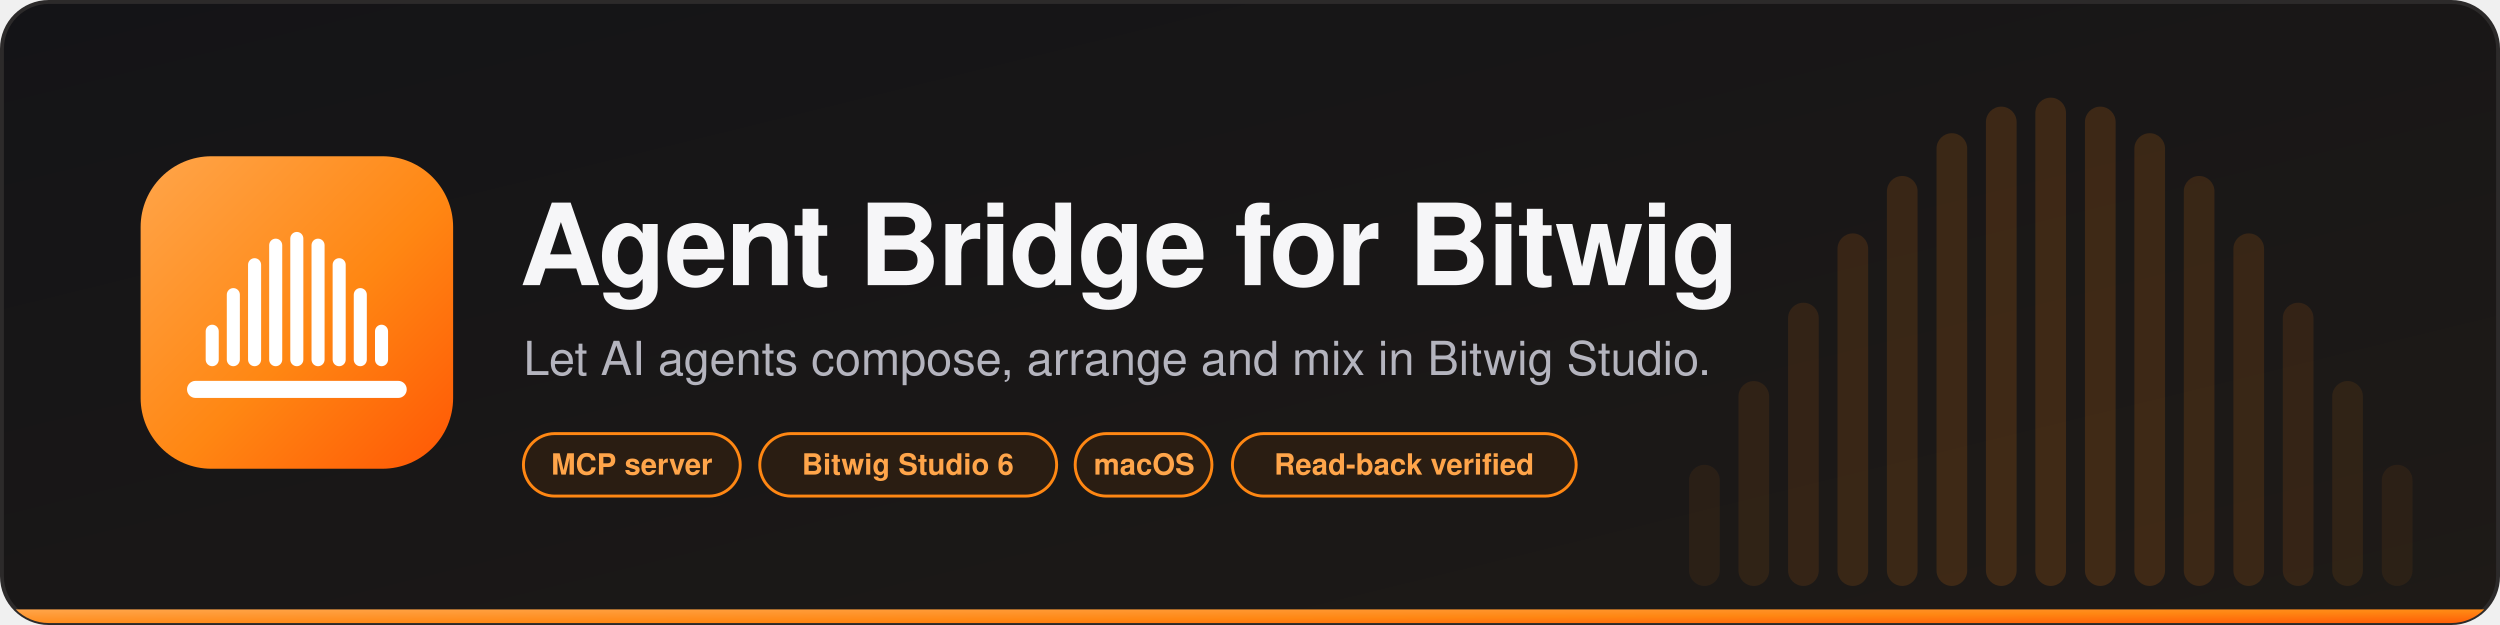
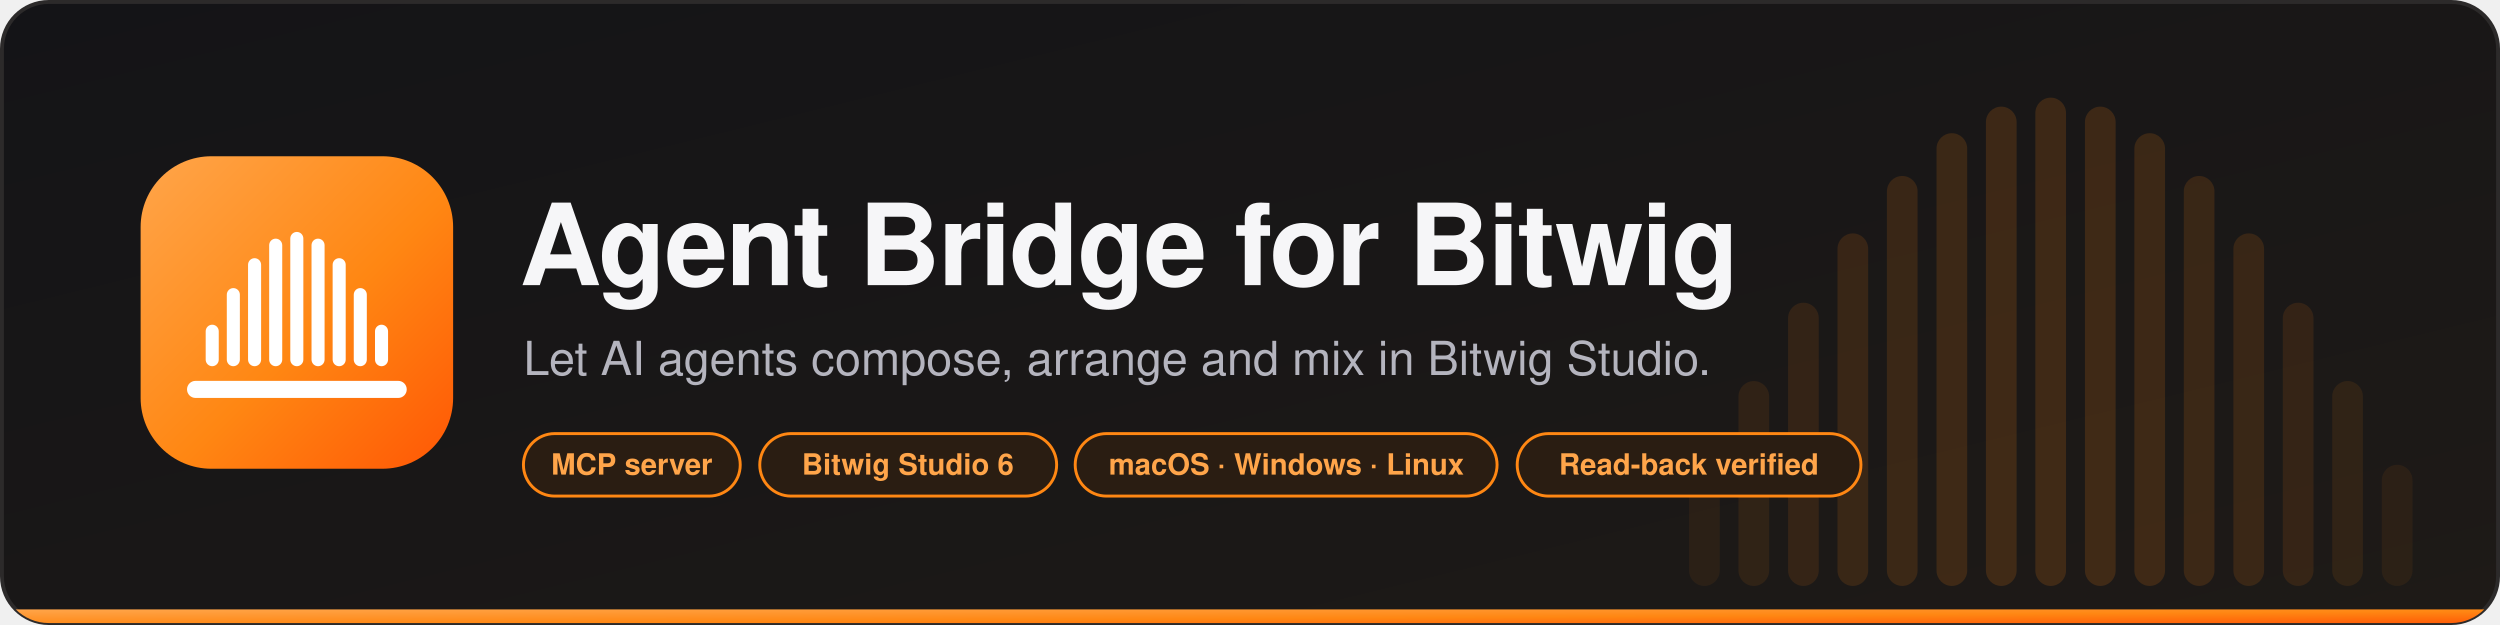
<svg xmlns="http://www.w3.org/2000/svg" viewBox="0 0 1280 320" width="1280" height="320" role="img" aria-label="Agent Bridge for Bitwig: let AI agents compose, arrange and mix in Bitwig Studio">
  <defs>
    <linearGradient id="bg" x1="0" y1="0" x2="1" y2="1">
      <stop offset="0" stop-color="#141417" />
      <stop offset="1" stop-color="#1E1A17" />
    </linearGradient>
    <linearGradient id="g" x1="0" y1="0" x2="1" y2="1">
      <stop offset="0" stop-color="#FFA54A" />
      <stop offset="0.55" stop-color="#FF8713" />
      <stop offset="1" stop-color="#FF5705" />
    </linearGradient>
    <clipPath id="clip">
      <rect x="1" y="1" width="1278" height="318" rx="24" />
    </clipPath>
  </defs>
  <rect x="1" y="1" width="1278" height="318" rx="24" fill="url(#bg)" stroke="#2C2A2A" stroke-width="2" />
  <g clip-path="url(#clip)">
    <rect x="864.8" y="238.0" width="15.7" height="62.0" rx="7.9" fill="#FF8713" fill-opacity="0.07" />
    <rect x="890.1" y="195.1" width="15.7" height="104.9" rx="7.9" fill="#FF8713" fill-opacity="0.09" />
    <rect x="915.5" y="155.0" width="15.7" height="145.0" rx="7.9" fill="#FF8713" fill-opacity="0.11" />
    <rect x="940.8" y="119.5" width="15.7" height="180.5" rx="7.9" fill="#FF8713" fill-opacity="0.13" />
    <rect x="966.1" y="90.1" width="15.7" height="209.9" rx="7.9" fill="#FF8713" fill-opacity="0.14" />
    <rect x="991.5" y="68.2" width="15.7" height="231.8" rx="7.9" fill="#FF8713" fill-opacity="0.15" />
    <rect x="1016.8" y="54.6" width="15.7" height="245.4" rx="7.9" fill="#FF8713" fill-opacity="0.16" />
    <rect x="1042.1" y="50.0" width="15.7" height="250.0" rx="7.9" fill="#FF8713" fill-opacity="0.16" />
    <rect x="1067.5" y="54.6" width="15.7" height="245.4" rx="7.9" fill="#FF8713" fill-opacity="0.16" />
    <rect x="1092.8" y="68.2" width="15.7" height="231.8" rx="7.9" fill="#FF8713" fill-opacity="0.15" />
    <rect x="1118.1" y="90.1" width="15.7" height="209.9" rx="7.9" fill="#FF8713" fill-opacity="0.14" />
    <rect x="1143.5" y="119.5" width="15.7" height="180.5" rx="7.9" fill="#FF8713" fill-opacity="0.13" />
    <rect x="1168.8" y="155.0" width="15.7" height="145.0" rx="7.9" fill="#FF8713" fill-opacity="0.11" />
    <rect x="1194.1" y="195.1" width="15.7" height="104.9" rx="7.9" fill="#FF8713" fill-opacity="0.09" />
    <rect x="1219.5" y="238.0" width="15.7" height="62.0" rx="7.9" fill="#FF8713" fill-opacity="0.07" />
    <rect x="0" y="312" width="1280" height="8" fill="url(#g)" />
  </g>
  <g transform="translate(72 80) scale(0.625)">
    <defs>
      <linearGradient id="g" x1="0" y1="0" x2="1" y2="1">
        <stop offset="0" stop-color="#FFA54A" />
        <stop offset="0.55" stop-color="#FF8713" />
        <stop offset="1" stop-color="#FF5705" />
      </linearGradient>
    </defs>
    <rect width="256" height="256" rx="58" fill="url(#g)" />
    <g>
      <rect x="53.3" y="138.0" width="10.7" height="34.0" rx="5.4" fill="#FFFFFF" fill-opacity="1.00" />
      <rect x="70.6" y="108.0" width="10.7" height="64.0" rx="5.4" fill="#FFFFFF" fill-opacity="1.00" />
      <rect x="88.0" y="83.5" width="10.7" height="88.5" rx="5.4" fill="#FFFFFF" fill-opacity="1.00" />
      <rect x="105.3" y="67.5" width="10.7" height="104.5" rx="5.4" fill="#FFFFFF" fill-opacity="1.00" />
      <rect x="122.6" y="62.0" width="10.7" height="110.0" rx="5.4" fill="#FFFFFF" fill-opacity="1.00" />
      <rect x="140.0" y="67.5" width="10.7" height="104.5" rx="5.4" fill="#FFFFFF" fill-opacity="1.00" />
      <rect x="157.3" y="83.5" width="10.7" height="88.5" rx="5.4" fill="#FFFFFF" fill-opacity="1.00" />
      <rect x="174.6" y="108.0" width="10.7" height="64.0" rx="5.4" fill="#FFFFFF" fill-opacity="1.00" />
      <rect x="192.0" y="138.0" width="10.7" height="34.0" rx="5.4" fill="#FFFFFF" fill-opacity="1.00" />
      <rect x="38" y="184" width="180" height="14" rx="7" fill="#FFFFFF" />
    </g>
  </g>
  <g font-family="-apple-system, BlinkMacSystemFont, 'Segoe UI', 'Helvetica Neue', Helvetica, Arial, sans-serif">
    <text x="266" y="146" font-size="58" font-weight="700" letter-spacing="-1" fill="#F6F6F8">Agent Bridge for Bitwig</text>
    <text x="268" y="192" font-size="24" fill="#B4B4BE">Let AI agents compose, arrange and mix in Bitwig Studio.</text>
    <rect x="268" y="222" width="111" height="32" rx="16" fill="#2A1D12" stroke="#FF8713" stroke-width="1.5" />
    <text x="323.5" y="243" text-anchor="middle" font-size="15" font-weight="600" fill="#FFA54A">MCP server</text>
    <rect x="389.0" y="222" width="152" height="32" rx="16" fill="#2A1D12" stroke="#FF8713" stroke-width="1.5" />
    <text x="464.8" y="243" text-anchor="middle" font-size="15" font-weight="600" fill="#FFA54A">Bitwig Studio 6</text>
-     <rect x="550.5" y="222" width="70" height="32" rx="16" fill="#2A1D12" stroke="#FF8713" stroke-width="1.5" />
-     <text x="585.8" y="243" text-anchor="middle" font-size="15" font-weight="600" fill="#FFA54A">macOS</text>
-     <rect x="631.0" y="222" width="176" height="32" rx="16" fill="#2A1D12" stroke="#FF8713" stroke-width="1.5" />
-     <text x="718.9" y="243" text-anchor="middle" font-size="15" font-weight="600" fill="#FFA54A">Read-back verified</text>
+     <rect x="550.5" y="222" width="216" height="32" rx="16" fill="#2A1D12" stroke="#FF8713" stroke-width="1.5" />
+     <text x="658.6" y="243" text-anchor="middle" font-size="15" font-weight="600" fill="#FFA54A">macOS · Windows · Linux</text>
+     <rect x="776.8" y="222" width="176" height="32" rx="16" fill="#2A1D12" stroke="#FF8713" stroke-width="1.5" />
+     <text x="864.7" y="243" text-anchor="middle" font-size="15" font-weight="600" fill="#FFA54A">Read-back verified</text>
  </g>
</svg>
